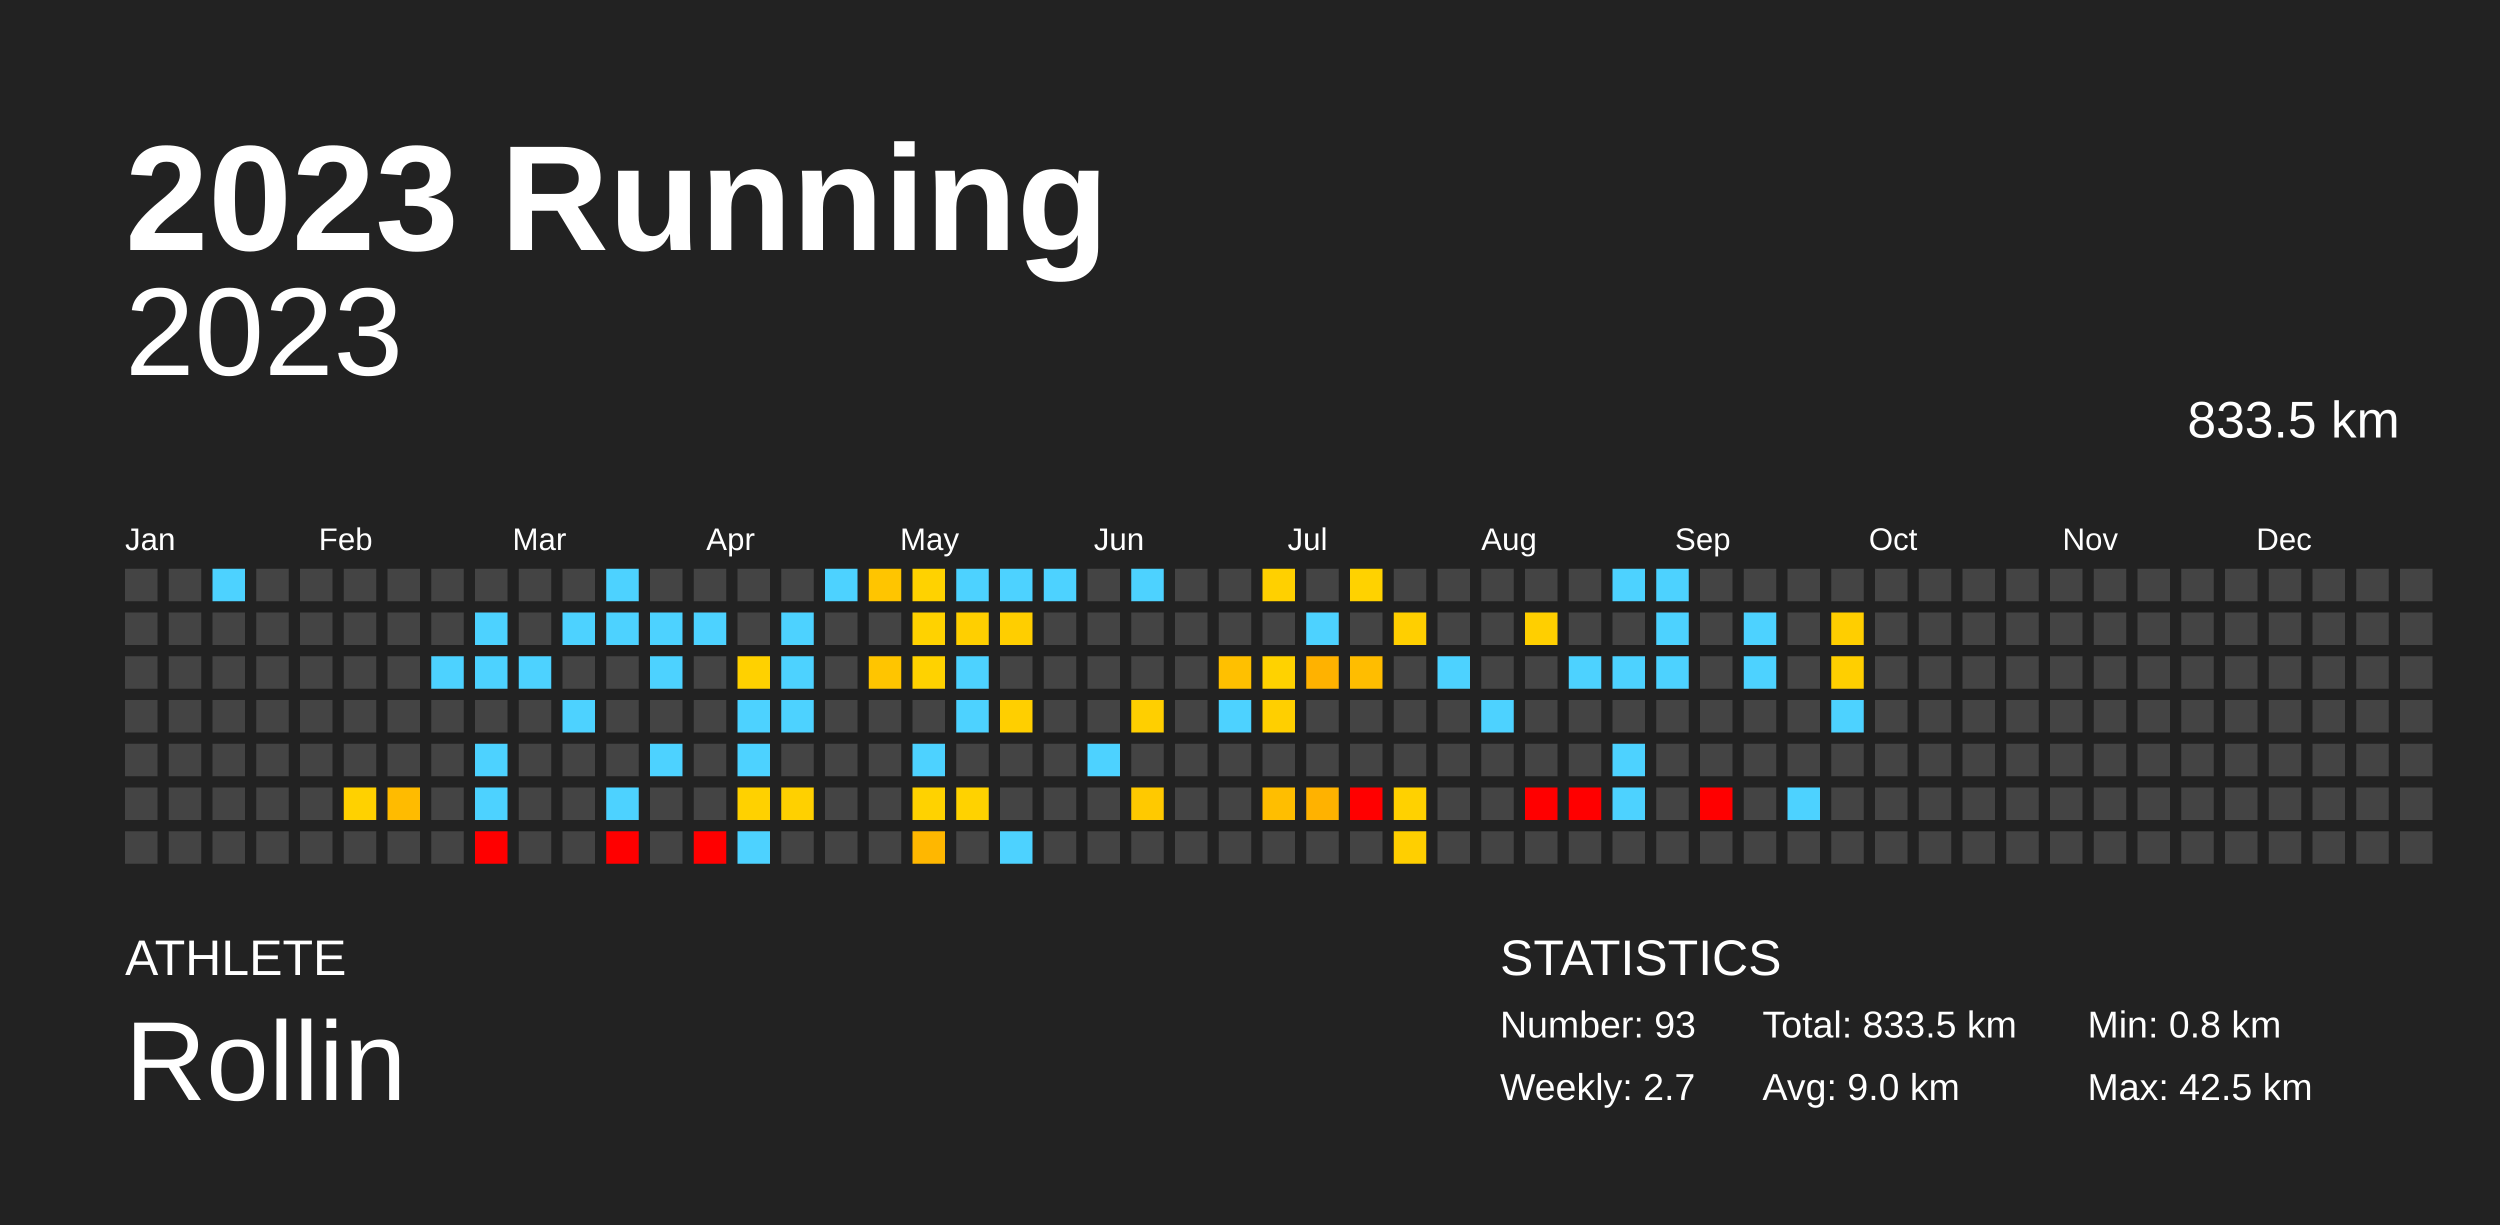
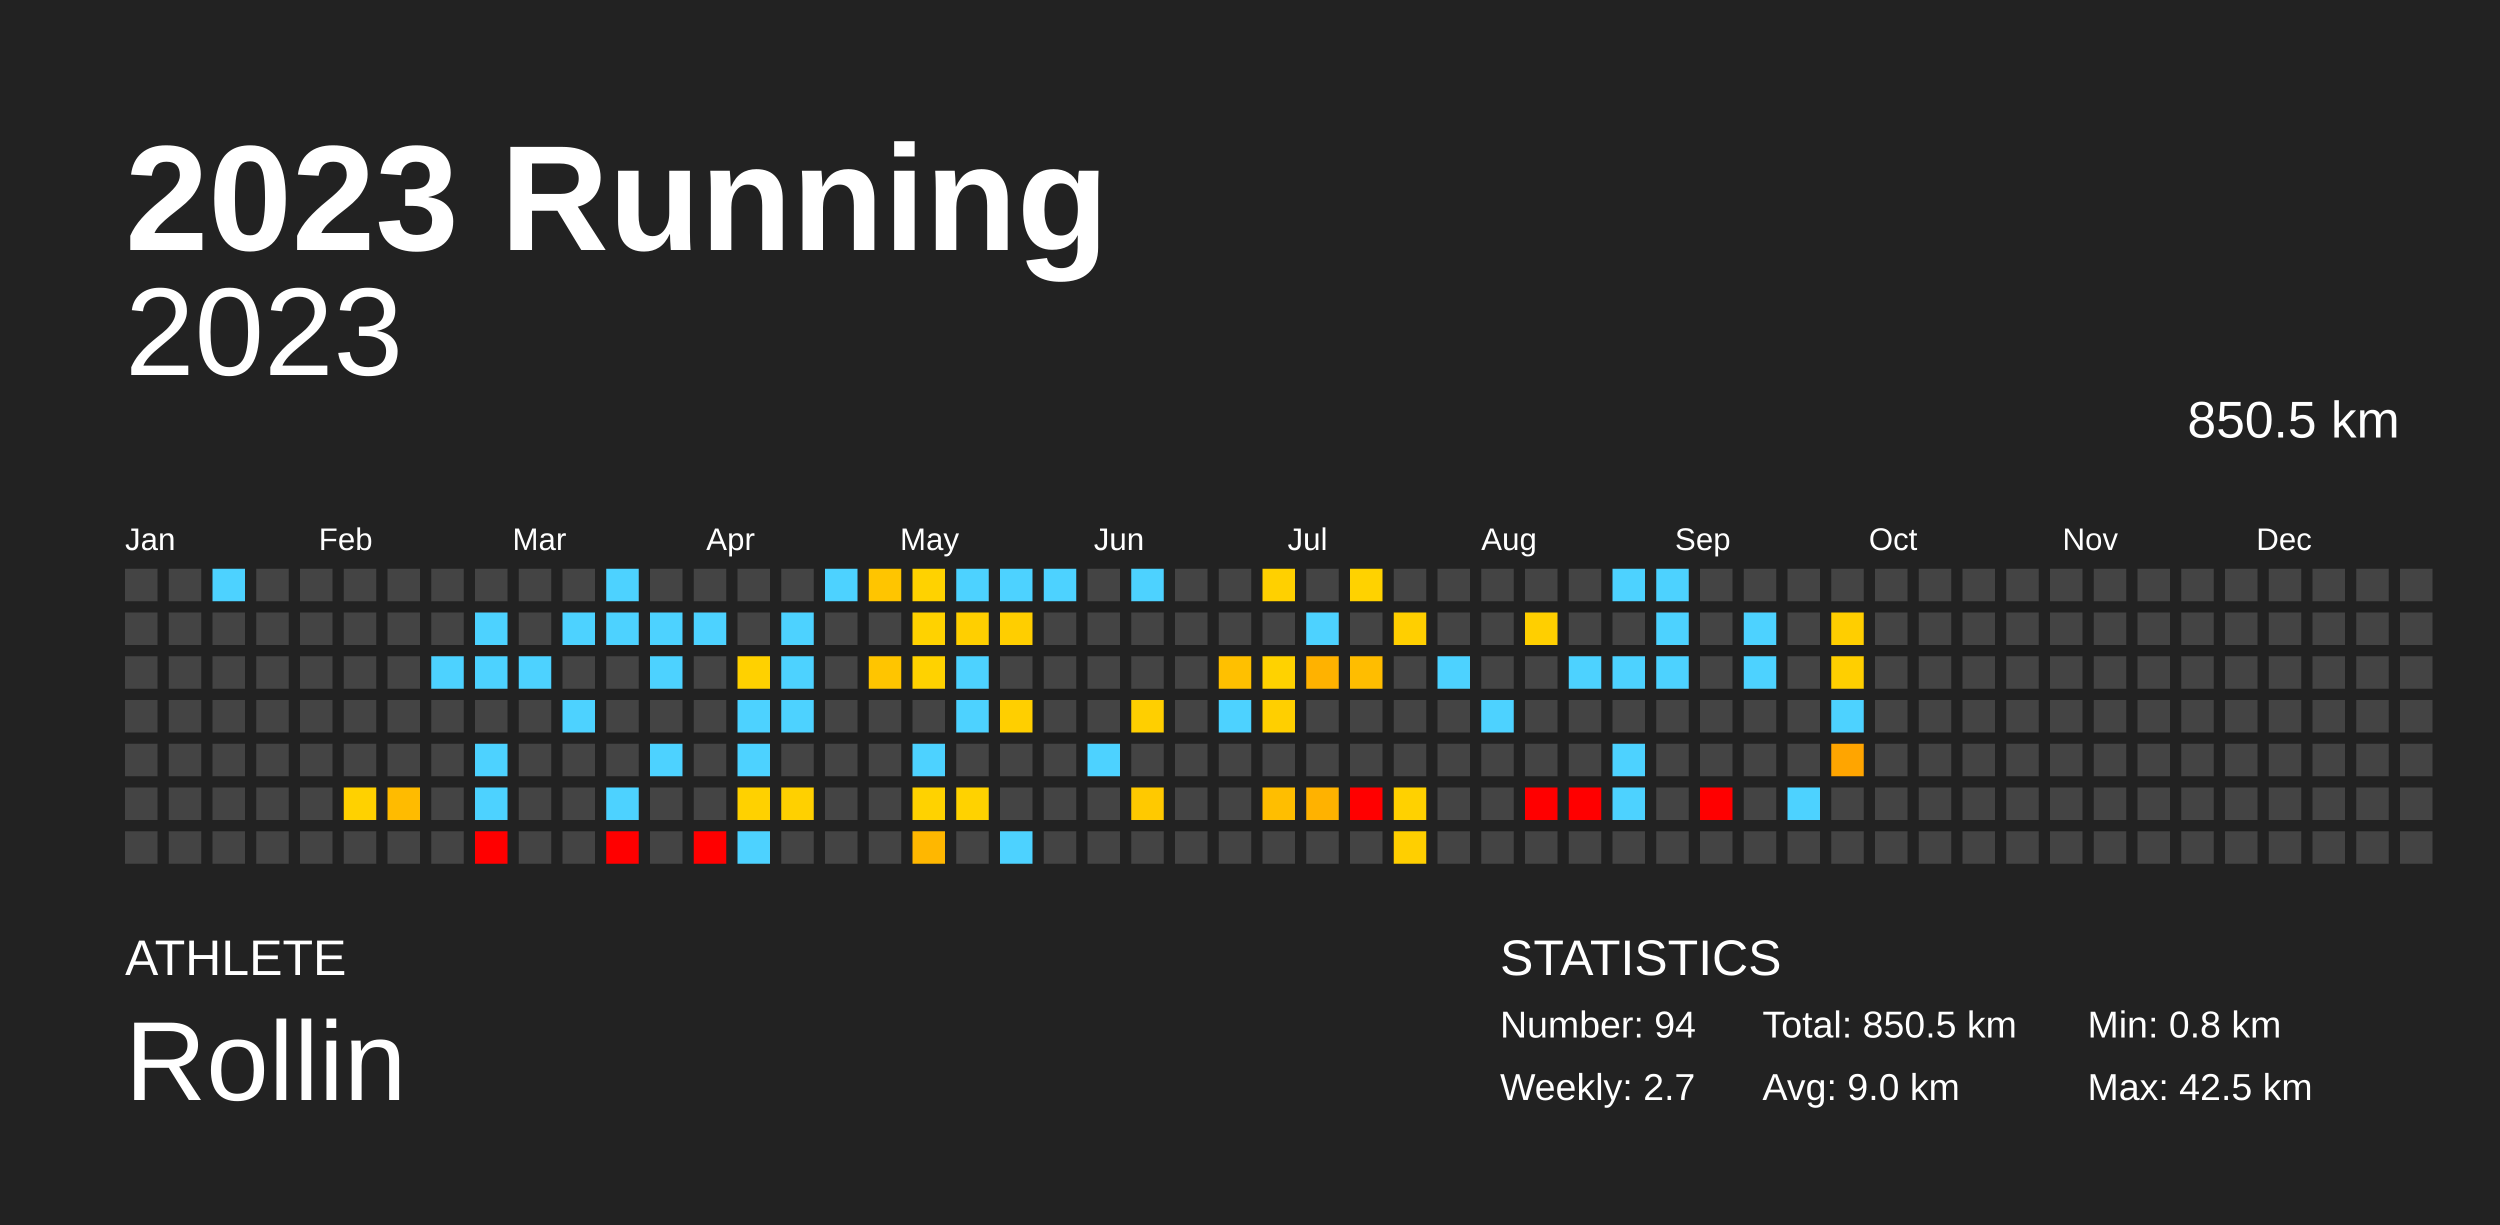
<svg xmlns="http://www.w3.org/2000/svg" baseProfile="full" height="98mm" version="1.1" viewBox="0,0,200,98" width="200mm">
  <defs />
  <rect fill="#222222" height="98" width="200" x="0" y="0" />
  <text fill="#FFFFFF" style="font-size:12px; font-family:Arial; font-weight:bold;" x="10" y="20">2023 Running</text>
  <text fill="#FFFFFF" style="font-size:4px; font-family:Arial" x="10" y="78">ATHLETE</text>
  <text fill="#FFFFFF" style="font-size:9px; font-family:Arial" x="10" y="88">Rollin</text>
  <text fill="#FFFFFF" style="font-size:4px; font-family:Arial" x="120" y="78">STATISTICS</text>
-   <text fill="#FFFFFF" style="font-size:3px; font-family:Arial" x="120" y="83">Number: 93</text>
+   <text fill="#FFFFFF" style="font-size:3px; font-family:Arial" x="120" y="83">Number: 94</text>
  <text fill="#FFFFFF" style="font-size:3px; font-family:Arial" x="120" y="88">Weekly: 2.7</text>
-   <text fill="#FFFFFF" style="font-size:3px; font-family:Arial" x="141" y="83">Total: 833.5 km</text>
+   <text fill="#FFFFFF" style="font-size:3px; font-family:Arial" x="141" y="83">Total: 850.5 km</text>
  <text fill="#FFFFFF" style="font-size:3px; font-family:Arial" x="141" y="88">Avg: 9.0 km</text>
  <text fill="#FFFFFF" style="font-size:3px; font-family:Arial" x="167" y="83">Min: 0.8 km</text>
  <text fill="#FFFFFF" style="font-size:3px; font-family:Arial" x="167" y="88">Max: 42.5 km</text>
  <text alignment-baseline="hanging" fill="#FFFFFF" style="font-size:10.0px; font-family:Arial;" x="10" y="30">2023</text>
-   <text alignment-baseline="hanging" fill="#FFFFFF" style="font-size:4.125px; font-family:Arial;" x="175" y="35">833.5 km</text>
+   <text alignment-baseline="hanging" fill="#FFFFFF" style="font-size:4.125px; font-family:Arial;" x="175" y="35">850.5 km</text>
  <text fill="#FFFFFF" style="font-size:2.5px; font-family:Arial" x="10.0" y="44">Jan</text>
  <text fill="#FFFFFF" style="font-size:2.5px; font-family:Arial" x="25.5" y="44">Feb</text>
  <text fill="#FFFFFF" style="font-size:2.5px; font-family:Arial" x="41.0" y="44">Mar</text>
  <text fill="#FFFFFF" style="font-size:2.5px; font-family:Arial" x="56.5" y="44">Apr</text>
  <text fill="#FFFFFF" style="font-size:2.5px; font-family:Arial" x="72.0" y="44">May</text>
  <text fill="#FFFFFF" style="font-size:2.5px; font-family:Arial" x="87.5" y="44">Jun</text>
  <text fill="#FFFFFF" style="font-size:2.5px; font-family:Arial" x="103.0" y="44">Jul</text>
  <text fill="#FFFFFF" style="font-size:2.5px; font-family:Arial" x="118.5" y="44">Aug</text>
  <text fill="#FFFFFF" style="font-size:2.5px; font-family:Arial" x="134.0" y="44">Sep</text>
  <text fill="#FFFFFF" style="font-size:2.5px; font-family:Arial" x="149.5" y="44">Oct</text>
  <text fill="#FFFFFF" style="font-size:2.5px; font-family:Arial" x="165.0" y="44">Nov</text>
  <text fill="#FFFFFF" style="font-size:2.5px; font-family:Arial" x="180.5" y="44">Dec</text>
  <rect fill="#444444" height="2.6" width="2.6" x="10.0" y="45.5" />
  <rect fill="#444444" height="2.6" width="2.6" x="10.0" y="49.0" />
  <rect fill="#444444" height="2.6" width="2.6" x="10.0" y="52.5" />
  <rect fill="#444444" height="2.6" width="2.6" x="10.0" y="56.0" />
  <rect fill="#444444" height="2.6" width="2.6" x="10.0" y="59.5" />
  <rect fill="#444444" height="2.6" width="2.6" x="10.0" y="63.0" />
  <rect fill="#444444" height="2.6" width="2.6" x="10.0" y="66.5" />
  <rect fill="#444444" height="2.6" width="2.6" x="13.5" y="45.5" />
  <rect fill="#444444" height="2.6" width="2.6" x="13.5" y="49.0" />
  <rect fill="#444444" height="2.6" width="2.6" x="13.5" y="52.5" />
  <rect fill="#444444" height="2.6" width="2.6" x="13.5" y="56.0" />
  <rect fill="#444444" height="2.6" width="2.6" x="13.5" y="59.5" />
  <rect fill="#444444" height="2.6" width="2.6" x="13.5" y="63.0" />
  <rect fill="#444444" height="2.6" width="2.6" x="13.5" y="66.5" />
  <rect fill="#4dd2ff" height="2.6" width="2.6" x="17.0" y="45.5" />
  <rect fill="#444444" height="2.6" width="2.6" x="17.0" y="49.0" />
  <rect fill="#444444" height="2.6" width="2.6" x="17.0" y="52.5" />
  <rect fill="#444444" height="2.6" width="2.6" x="17.0" y="56.0" />
  <rect fill="#444444" height="2.6" width="2.6" x="17.0" y="59.5" />
  <rect fill="#444444" height="2.6" width="2.6" x="17.0" y="63.0" />
  <rect fill="#444444" height="2.6" width="2.6" x="17.0" y="66.5" />
  <rect fill="#444444" height="2.6" width="2.6" x="20.5" y="45.5" />
  <rect fill="#444444" height="2.6" width="2.6" x="20.5" y="49.0" />
  <rect fill="#444444" height="2.6" width="2.6" x="20.5" y="52.5" />
  <rect fill="#444444" height="2.6" width="2.6" x="20.5" y="56.0" />
  <rect fill="#444444" height="2.6" width="2.6" x="20.5" y="59.5" />
  <rect fill="#444444" height="2.6" width="2.6" x="20.5" y="63.0" />
  <rect fill="#444444" height="2.6" width="2.6" x="20.5" y="66.5" />
  <rect fill="#444444" height="2.6" width="2.6" x="24.0" y="45.5" />
  <rect fill="#444444" height="2.6" width="2.6" x="24.0" y="49.0" />
  <rect fill="#444444" height="2.6" width="2.6" x="24.0" y="52.5" />
  <rect fill="#444444" height="2.6" width="2.6" x="24.0" y="56.0" />
  <rect fill="#444444" height="2.6" width="2.6" x="24.0" y="59.5" />
  <rect fill="#444444" height="2.6" width="2.6" x="24.0" y="63.0" />
  <rect fill="#444444" height="2.6" width="2.6" x="24.0" y="66.5" />
  <rect fill="#444444" height="2.6" width="2.6" x="27.5" y="45.5" />
  <rect fill="#444444" height="2.6" width="2.6" x="27.5" y="49.0" />
  <rect fill="#444444" height="2.6" width="2.6" x="27.5" y="52.5" />
  <rect fill="#444444" height="2.6" width="2.6" x="27.5" y="56.0" />
  <rect fill="#444444" height="2.6" width="2.6" x="27.5" y="59.5" />
  <rect fill="#ffd100" height="2.6" width="2.6" x="27.5" y="63.0" />
  <rect fill="#444444" height="2.6" width="2.6" x="27.5" y="66.5" />
  <rect fill="#444444" height="2.6" width="2.6" x="31.0" y="45.5" />
  <rect fill="#444444" height="2.6" width="2.6" x="31.0" y="49.0" />
  <rect fill="#444444" height="2.6" width="2.6" x="31.0" y="52.5" />
  <rect fill="#444444" height="2.6" width="2.6" x="31.0" y="56.0" />
  <rect fill="#444444" height="2.6" width="2.6" x="31.0" y="59.5" />
  <rect fill="#ffbb00" height="2.6" width="2.6" x="31.0" y="63.0" />
  <rect fill="#444444" height="2.6" width="2.6" x="31.0" y="66.5" />
  <rect fill="#444444" height="2.6" width="2.6" x="34.5" y="45.5" />
  <rect fill="#444444" height="2.6" width="2.6" x="34.5" y="49.0" />
  <rect fill="#4dd2ff" height="2.6" width="2.6" x="34.5" y="52.5" />
  <rect fill="#444444" height="2.6" width="2.6" x="34.5" y="56.0" />
  <rect fill="#444444" height="2.6" width="2.6" x="34.5" y="59.5" />
  <rect fill="#444444" height="2.6" width="2.6" x="34.5" y="63.0" />
  <rect fill="#444444" height="2.6" width="2.6" x="34.5" y="66.5" />
  <rect fill="#444444" height="2.6" width="2.6" x="38.0" y="45.5" />
  <rect fill="#4dd2ff" height="2.6" width="2.6" x="38.0" y="49.0" />
  <rect fill="#4dd2ff" height="2.6" width="2.6" x="38.0" y="52.5" />
  <rect fill="#444444" height="2.6" width="2.6" x="38.0" y="56.0" />
  <rect fill="#4dd2ff" height="2.6" width="2.6" x="38.0" y="59.5" />
  <rect fill="#4dd2ff" height="2.6" width="2.6" x="38.0" y="63.0" />
  <rect fill="red" height="2.6" width="2.6" x="38.0" y="66.5" />
  <rect fill="#444444" height="2.6" width="2.6" x="41.5" y="45.5" />
  <rect fill="#444444" height="2.6" width="2.6" x="41.5" y="49.0" />
  <rect fill="#4dd2ff" height="2.6" width="2.6" x="41.5" y="52.5" />
  <rect fill="#444444" height="2.6" width="2.6" x="41.5" y="56.0" />
  <rect fill="#444444" height="2.6" width="2.6" x="41.5" y="59.5" />
  <rect fill="#444444" height="2.6" width="2.6" x="41.5" y="63.0" />
  <rect fill="#444444" height="2.6" width="2.6" x="41.5" y="66.5" />
  <rect fill="#444444" height="2.6" width="2.6" x="45.0" y="45.5" />
  <rect fill="#4dd2ff" height="2.6" width="2.6" x="45.0" y="49.0" />
  <rect fill="#444444" height="2.6" width="2.6" x="45.0" y="52.5" />
  <rect fill="#4dd2ff" height="2.6" width="2.6" x="45.0" y="56.0" />
  <rect fill="#444444" height="2.6" width="2.6" x="45.0" y="59.5" />
  <rect fill="#444444" height="2.6" width="2.6" x="45.0" y="63.0" />
  <rect fill="#444444" height="2.6" width="2.6" x="45.0" y="66.5" />
  <rect fill="#4dd2ff" height="2.6" width="2.6" x="48.5" y="45.5" />
  <rect fill="#4dd2ff" height="2.6" width="2.6" x="48.5" y="49.0" />
  <rect fill="#444444" height="2.6" width="2.6" x="48.5" y="52.5" />
  <rect fill="#444444" height="2.6" width="2.6" x="48.5" y="56.0" />
  <rect fill="#444444" height="2.6" width="2.6" x="48.5" y="59.5" />
  <rect fill="#4dd2ff" height="2.6" width="2.6" x="48.5" y="63.0" />
  <rect fill="red" height="2.6" width="2.6" x="48.5" y="66.5" />
  <rect fill="#444444" height="2.6" width="2.6" x="52.0" y="45.5" />
  <rect fill="#4dd2ff" height="2.6" width="2.6" x="52.0" y="49.0" />
  <rect fill="#4dd2ff" height="2.6" width="2.6" x="52.0" y="52.5" />
  <rect fill="#444444" height="2.6" width="2.6" x="52.0" y="56.0" />
  <rect fill="#4dd2ff" height="2.6" width="2.6" x="52.0" y="59.5" />
  <rect fill="#444444" height="2.6" width="2.6" x="52.0" y="63.0" />
  <rect fill="#444444" height="2.6" width="2.6" x="52.0" y="66.5" />
  <rect fill="#444444" height="2.6" width="2.6" x="55.5" y="45.5" />
  <rect fill="#4dd2ff" height="2.6" width="2.6" x="55.5" y="49.0" />
  <rect fill="#444444" height="2.6" width="2.6" x="55.5" y="52.5" />
  <rect fill="#444444" height="2.6" width="2.6" x="55.5" y="56.0" />
  <rect fill="#444444" height="2.6" width="2.6" x="55.5" y="59.5" />
  <rect fill="#444444" height="2.6" width="2.6" x="55.5" y="63.0" />
  <rect fill="red" height="2.6" width="2.6" x="55.5" y="66.5" />
  <rect fill="#444444" height="2.6" width="2.6" x="59.0" y="45.5" />
  <rect fill="#444444" height="2.6" width="2.6" x="59.0" y="49.0" />
  <rect fill="#ffd100" height="2.6" width="2.6" x="59.0" y="52.5" />
  <rect fill="#4dd2ff" height="2.6" width="2.6" x="59.0" y="56.0" />
  <rect fill="#4dd2ff" height="2.6" width="2.6" x="59.0" y="59.5" />
  <rect fill="#ffd100" height="2.6" width="2.6" x="59.0" y="63.0" />
  <rect fill="#4dd2ff" height="2.6" width="2.6" x="59.0" y="66.5" />
  <rect fill="#444444" height="2.6" width="2.6" x="62.5" y="45.5" />
  <rect fill="#4dd2ff" height="2.6" width="2.6" x="62.5" y="49.0" />
  <rect fill="#4dd2ff" height="2.6" width="2.6" x="62.5" y="52.5" />
  <rect fill="#4dd2ff" height="2.6" width="2.6" x="62.5" y="56.0" />
  <rect fill="#444444" height="2.6" width="2.6" x="62.5" y="59.5" />
  <rect fill="#ffd000" height="2.6" width="2.6" x="62.5" y="63.0" />
  <rect fill="#444444" height="2.6" width="2.6" x="62.5" y="66.5" />
  <rect fill="#4dd2ff" height="2.6" width="2.6" x="66.0" y="45.5" />
  <rect fill="#444444" height="2.6" width="2.6" x="66.0" y="49.0" />
  <rect fill="#444444" height="2.6" width="2.6" x="66.0" y="52.5" />
  <rect fill="#444444" height="2.6" width="2.6" x="66.0" y="56.0" />
  <rect fill="#444444" height="2.6" width="2.6" x="66.0" y="59.5" />
  <rect fill="#444444" height="2.6" width="2.6" x="66.0" y="63.0" />
  <rect fill="#444444" height="2.6" width="2.6" x="66.0" y="66.5" />
  <rect fill="#ffc500" height="2.6" width="2.6" x="69.5" y="45.5" />
  <rect fill="#444444" height="2.6" width="2.6" x="69.5" y="49.0" />
  <rect fill="#ffc500" height="2.6" width="2.6" x="69.5" y="52.5" />
  <rect fill="#444444" height="2.6" width="2.6" x="69.5" y="56.0" />
  <rect fill="#444444" height="2.6" width="2.6" x="69.5" y="59.5" />
  <rect fill="#444444" height="2.6" width="2.6" x="69.5" y="63.0" />
  <rect fill="#444444" height="2.6" width="2.6" x="69.5" y="66.5" />
  <rect fill="#ffd200" height="2.6" width="2.6" x="73.0" y="45.5" />
  <rect fill="#ffd200" height="2.6" width="2.6" x="73.0" y="49.0" />
  <rect fill="#ffd200" height="2.6" width="2.6" x="73.0" y="52.5" />
  <rect fill="#444444" height="2.6" width="2.6" x="73.0" y="56.0" />
  <rect fill="#4dd2ff" height="2.6" width="2.6" x="73.0" y="59.5" />
  <rect fill="#ffd200" height="2.6" width="2.6" x="73.0" y="63.0" />
  <rect fill="#ffb700" height="2.6" width="2.6" x="73.0" y="66.5" />
  <rect fill="#4dd2ff" height="2.6" width="2.6" x="76.5" y="45.5" />
  <rect fill="#ffcf00" height="2.6" width="2.6" x="76.5" y="49.0" />
  <rect fill="#4dd2ff" height="2.6" width="2.6" x="76.5" y="52.5" />
  <rect fill="#4dd2ff" height="2.6" width="2.6" x="76.5" y="56.0" />
  <rect fill="#444444" height="2.6" width="2.6" x="76.5" y="59.5" />
  <rect fill="#ffd200" height="2.6" width="2.6" x="76.5" y="63.0" />
  <rect fill="#444444" height="2.6" width="2.6" x="76.5" y="66.5" />
  <rect fill="#4dd2ff" height="2.6" width="2.6" x="80.0" y="45.5" />
  <rect fill="#ffce00" height="2.6" width="2.6" x="80.0" y="49.0" />
  <rect fill="#444444" height="2.6" width="2.6" x="80.0" y="52.5" />
  <rect fill="#ffcf00" height="2.6" width="2.6" x="80.0" y="56.0" />
  <rect fill="#444444" height="2.6" width="2.6" x="80.0" y="59.5" />
  <rect fill="#444444" height="2.6" width="2.6" x="80.0" y="63.0" />
  <rect fill="#4dd2ff" height="2.6" width="2.6" x="80.0" y="66.5" />
  <rect fill="#4dd2ff" height="2.6" width="2.6" x="83.5" y="45.5" />
  <rect fill="#444444" height="2.6" width="2.6" x="83.5" y="49.0" />
  <rect fill="#444444" height="2.6" width="2.6" x="83.5" y="52.5" />
  <rect fill="#444444" height="2.6" width="2.6" x="83.5" y="56.0" />
  <rect fill="#444444" height="2.6" width="2.6" x="83.5" y="59.5" />
  <rect fill="#444444" height="2.6" width="2.6" x="83.5" y="63.0" />
  <rect fill="#444444" height="2.6" width="2.6" x="83.5" y="66.5" />
  <rect fill="#444444" height="2.6" width="2.6" x="87.0" y="45.5" />
  <rect fill="#444444" height="2.6" width="2.6" x="87.0" y="49.0" />
  <rect fill="#444444" height="2.6" width="2.6" x="87.0" y="52.5" />
  <rect fill="#444444" height="2.6" width="2.6" x="87.0" y="56.0" />
  <rect fill="#4dd2ff" height="2.6" width="2.6" x="87.0" y="59.5" />
  <rect fill="#444444" height="2.6" width="2.6" x="87.0" y="63.0" />
  <rect fill="#444444" height="2.6" width="2.6" x="87.0" y="66.5" />
  <rect fill="#4dd2ff" height="2.6" width="2.6" x="90.5" y="45.5" />
  <rect fill="#444444" height="2.6" width="2.6" x="90.5" y="49.0" />
  <rect fill="#444444" height="2.6" width="2.6" x="90.5" y="52.5" />
  <rect fill="#ffcf00" height="2.6" width="2.6" x="90.5" y="56.0" />
  <rect fill="#444444" height="2.6" width="2.6" x="90.5" y="59.5" />
  <rect fill="#ffc900" height="2.6" width="2.6" x="90.5" y="63.0" />
  <rect fill="#444444" height="2.6" width="2.6" x="90.5" y="66.5" />
  <rect fill="#444444" height="2.6" width="2.6" x="94.0" y="45.5" />
  <rect fill="#444444" height="2.6" width="2.6" x="94.0" y="49.0" />
  <rect fill="#444444" height="2.6" width="2.6" x="94.0" y="52.5" />
  <rect fill="#444444" height="2.6" width="2.6" x="94.0" y="56.0" />
  <rect fill="#444444" height="2.6" width="2.6" x="94.0" y="59.5" />
  <rect fill="#444444" height="2.6" width="2.6" x="94.0" y="63.0" />
  <rect fill="#444444" height="2.6" width="2.6" x="94.0" y="66.5" />
  <rect fill="#444444" height="2.6" width="2.6" x="97.5" y="45.5" />
  <rect fill="#444444" height="2.6" width="2.6" x="97.5" y="49.0" />
  <rect fill="#ffc000" height="2.6" width="2.6" x="97.5" y="52.5" />
  <rect fill="#4dd2ff" height="2.6" width="2.6" x="97.5" y="56.0" />
  <rect fill="#444444" height="2.6" width="2.6" x="97.5" y="59.5" />
  <rect fill="#444444" height="2.6" width="2.6" x="97.5" y="63.0" />
  <rect fill="#444444" height="2.6" width="2.6" x="97.5" y="66.5" />
  <rect fill="#ffd000" height="2.6" width="2.6" x="101.0" y="45.5" />
  <rect fill="#444444" height="2.6" width="2.6" x="101.0" y="49.0" />
  <rect fill="#ffd200" height="2.6" width="2.6" x="101.0" y="52.5" />
  <rect fill="#ffcf00" height="2.6" width="2.6" x="101.0" y="56.0" />
  <rect fill="#444444" height="2.6" width="2.6" x="101.0" y="59.5" />
  <rect fill="#ffbe00" height="2.6" width="2.6" x="101.0" y="63.0" />
  <rect fill="#444444" height="2.6" width="2.6" x="101.0" y="66.5" />
  <rect fill="#444444" height="2.6" width="2.6" x="104.5" y="45.5" />
  <rect fill="#4dd2ff" height="2.6" width="2.6" x="104.5" y="49.0" />
  <rect fill="#ffb200" height="2.6" width="2.6" x="104.5" y="52.5" />
  <rect fill="#444444" height="2.6" width="2.6" x="104.5" y="56.0" />
  <rect fill="#444444" height="2.6" width="2.6" x="104.5" y="59.5" />
  <rect fill="#ffb200" height="2.6" width="2.6" x="104.5" y="63.0" />
  <rect fill="#444444" height="2.6" width="2.6" x="104.5" y="66.5" />
  <rect fill="#ffd200" height="2.6" width="2.6" x="108.0" y="45.5" />
  <rect fill="#444444" height="2.6" width="2.6" x="108.0" y="49.0" />
  <rect fill="#ffbd00" height="2.6" width="2.6" x="108.0" y="52.5" />
  <rect fill="#444444" height="2.6" width="2.6" x="108.0" y="56.0" />
  <rect fill="#444444" height="2.6" width="2.6" x="108.0" y="59.5" />
  <rect fill="red" height="2.6" width="2.6" x="108.0" y="63.0" />
  <rect fill="#444444" height="2.6" width="2.6" x="108.0" y="66.5" />
  <rect fill="#444444" height="2.6" width="2.6" x="111.5" y="45.5" />
  <rect fill="#ffcf00" height="2.6" width="2.6" x="111.5" y="49.0" />
  <rect fill="#444444" height="2.6" width="2.6" x="111.5" y="52.5" />
  <rect fill="#444444" height="2.6" width="2.6" x="111.5" y="56.0" />
  <rect fill="#444444" height="2.6" width="2.6" x="111.5" y="59.5" />
  <rect fill="#ffd100" height="2.6" width="2.6" x="111.5" y="63.0" />
  <rect fill="#ffcf00" height="2.6" width="2.6" x="111.5" y="66.5" />
  <rect fill="#444444" height="2.6" width="2.6" x="115.0" y="45.5" />
  <rect fill="#444444" height="2.6" width="2.6" x="115.0" y="49.0" />
  <rect fill="#4dd2ff" height="2.6" width="2.6" x="115.0" y="52.5" />
  <rect fill="#444444" height="2.6" width="2.6" x="115.0" y="56.0" />
  <rect fill="#444444" height="2.6" width="2.6" x="115.0" y="59.5" />
  <rect fill="#444444" height="2.6" width="2.6" x="115.0" y="63.0" />
  <rect fill="#444444" height="2.6" width="2.6" x="115.0" y="66.5" />
  <rect fill="#444444" height="2.6" width="2.6" x="118.5" y="45.5" />
  <rect fill="#444444" height="2.6" width="2.6" x="118.5" y="49.0" />
  <rect fill="#444444" height="2.6" width="2.6" x="118.5" y="52.5" />
  <rect fill="#4dd2ff" height="2.6" width="2.6" x="118.5" y="56.0" />
  <rect fill="#444444" height="2.6" width="2.6" x="118.5" y="59.5" />
  <rect fill="#444444" height="2.6" width="2.6" x="118.5" y="63.0" />
  <rect fill="#444444" height="2.6" width="2.6" x="118.5" y="66.5" />
  <rect fill="#444444" height="2.6" width="2.6" x="122.0" y="45.5" />
  <rect fill="#ffcf00" height="2.6" width="2.6" x="122.0" y="49.0" />
  <rect fill="#444444" height="2.6" width="2.6" x="122.0" y="52.5" />
  <rect fill="#444444" height="2.6" width="2.6" x="122.0" y="56.0" />
  <rect fill="#444444" height="2.6" width="2.6" x="122.0" y="59.5" />
  <rect fill="red" height="2.6" width="2.6" x="122.0" y="63.0" />
  <rect fill="#444444" height="2.6" width="2.6" x="122.0" y="66.5" />
  <rect fill="#444444" height="2.6" width="2.6" x="125.5" y="45.5" />
  <rect fill="#444444" height="2.6" width="2.6" x="125.5" y="49.0" />
  <rect fill="#4dd2ff" height="2.6" width="2.6" x="125.5" y="52.5" />
  <rect fill="#444444" height="2.6" width="2.6" x="125.5" y="56.0" />
  <rect fill="#444444" height="2.6" width="2.6" x="125.5" y="59.5" />
  <rect fill="red" height="2.6" width="2.6" x="125.5" y="63.0" />
  <rect fill="#444444" height="2.6" width="2.6" x="125.5" y="66.5" />
  <rect fill="#4dd2ff" height="2.6" width="2.6" x="129.0" y="45.5" />
  <rect fill="#444444" height="2.6" width="2.6" x="129.0" y="49.0" />
  <rect fill="#4dd2ff" height="2.6" width="2.6" x="129.0" y="52.5" />
  <rect fill="#444444" height="2.6" width="2.6" x="129.0" y="56.0" />
  <rect fill="#4dd2ff" height="2.6" width="2.6" x="129.0" y="59.5" />
  <rect fill="#4dd2ff" height="2.6" width="2.6" x="129.0" y="63.0" />
  <rect fill="#444444" height="2.6" width="2.6" x="129.0" y="66.5" />
  <rect fill="#4dd2ff" height="2.6" width="2.6" x="132.5" y="45.5" />
  <rect fill="#4dd2ff" height="2.6" width="2.6" x="132.5" y="49.0" />
  <rect fill="#4dd2ff" height="2.6" width="2.6" x="132.5" y="52.5" />
  <rect fill="#444444" height="2.6" width="2.6" x="132.5" y="56.0" />
  <rect fill="#444444" height="2.6" width="2.6" x="132.5" y="59.5" />
  <rect fill="#444444" height="2.6" width="2.6" x="132.5" y="63.0" />
  <rect fill="#444444" height="2.6" width="2.6" x="132.5" y="66.5" />
  <rect fill="#444444" height="2.6" width="2.6" x="136.0" y="45.5" />
  <rect fill="#444444" height="2.6" width="2.6" x="136.0" y="49.0" />
  <rect fill="#444444" height="2.6" width="2.6" x="136.0" y="52.5" />
  <rect fill="#444444" height="2.6" width="2.6" x="136.0" y="56.0" />
  <rect fill="#444444" height="2.6" width="2.6" x="136.0" y="59.5" />
  <rect fill="red" height="2.6" width="2.6" x="136.0" y="63.0" />
  <rect fill="#444444" height="2.6" width="2.6" x="136.0" y="66.5" />
  <rect fill="#444444" height="2.6" width="2.6" x="139.5" y="45.5" />
  <rect fill="#4dd2ff" height="2.6" width="2.6" x="139.5" y="49.0" />
  <rect fill="#4dd2ff" height="2.6" width="2.6" x="139.5" y="52.5" />
  <rect fill="#444444" height="2.6" width="2.6" x="139.5" y="56.0" />
  <rect fill="#444444" height="2.6" width="2.6" x="139.5" y="59.5" />
  <rect fill="#444444" height="2.6" width="2.6" x="139.5" y="63.0" />
  <rect fill="#444444" height="2.6" width="2.6" x="139.5" y="66.5" />
  <rect fill="#444444" height="2.6" width="2.6" x="143.0" y="45.5" />
  <rect fill="#444444" height="2.6" width="2.6" x="143.0" y="49.0" />
  <rect fill="#444444" height="2.6" width="2.6" x="143.0" y="52.5" />
  <rect fill="#444444" height="2.6" width="2.6" x="143.0" y="56.0" />
  <rect fill="#444444" height="2.6" width="2.6" x="143.0" y="59.5" />
  <rect fill="#4dd2ff" height="2.6" width="2.6" x="143.0" y="63.0" />
  <rect fill="#444444" height="2.6" width="2.6" x="143.0" y="66.5" />
  <rect fill="#444444" height="2.6" width="2.6" x="146.5" y="45.5" />
  <rect fill="#ffce00" height="2.6" width="2.6" x="146.5" y="49.0" />
  <rect fill="#ffcf00" height="2.6" width="2.6" x="146.5" y="52.5" />
  <rect fill="#4dd2ff" height="2.6" width="2.6" x="146.5" y="56.0" />
-   <rect fill="#444444" height="2.6" width="2.6" x="146.5" y="59.5" />
+   <rect fill="#ffa500" height="2.6" width="2.6" x="146.5" y="59.5" />
  <rect fill="#444444" height="2.6" width="2.6" x="146.5" y="63.0" />
  <rect fill="#444444" height="2.6" width="2.6" x="146.5" y="66.5" />
  <rect fill="#444444" height="2.6" width="2.6" x="150.0" y="45.5" />
  <rect fill="#444444" height="2.6" width="2.6" x="150.0" y="49.0" />
  <rect fill="#444444" height="2.6" width="2.6" x="150.0" y="52.5" />
  <rect fill="#444444" height="2.6" width="2.6" x="150.0" y="56.0" />
  <rect fill="#444444" height="2.6" width="2.6" x="150.0" y="59.5" />
  <rect fill="#444444" height="2.6" width="2.6" x="150.0" y="63.0" />
  <rect fill="#444444" height="2.6" width="2.6" x="150.0" y="66.5" />
  <rect fill="#444444" height="2.6" width="2.6" x="153.5" y="45.5" />
  <rect fill="#444444" height="2.6" width="2.6" x="153.5" y="49.0" />
  <rect fill="#444444" height="2.6" width="2.6" x="153.5" y="52.5" />
  <rect fill="#444444" height="2.6" width="2.6" x="153.5" y="56.0" />
  <rect fill="#444444" height="2.6" width="2.6" x="153.5" y="59.5" />
  <rect fill="#444444" height="2.6" width="2.6" x="153.5" y="63.0" />
  <rect fill="#444444" height="2.6" width="2.6" x="153.5" y="66.5" />
  <rect fill="#444444" height="2.6" width="2.6" x="157.0" y="45.5" />
  <rect fill="#444444" height="2.6" width="2.6" x="157.0" y="49.0" />
  <rect fill="#444444" height="2.6" width="2.6" x="157.0" y="52.5" />
  <rect fill="#444444" height="2.6" width="2.6" x="157.0" y="56.0" />
  <rect fill="#444444" height="2.6" width="2.6" x="157.0" y="59.5" />
  <rect fill="#444444" height="2.6" width="2.6" x="157.0" y="63.0" />
  <rect fill="#444444" height="2.6" width="2.6" x="157.0" y="66.5" />
  <rect fill="#444444" height="2.6" width="2.6" x="160.5" y="45.5" />
  <rect fill="#444444" height="2.6" width="2.6" x="160.5" y="49.0" />
  <rect fill="#444444" height="2.6" width="2.6" x="160.5" y="52.5" />
  <rect fill="#444444" height="2.6" width="2.6" x="160.5" y="56.0" />
  <rect fill="#444444" height="2.6" width="2.6" x="160.5" y="59.5" />
  <rect fill="#444444" height="2.6" width="2.6" x="160.5" y="63.0" />
  <rect fill="#444444" height="2.6" width="2.6" x="160.5" y="66.5" />
  <rect fill="#444444" height="2.6" width="2.6" x="164.0" y="45.5" />
  <rect fill="#444444" height="2.6" width="2.6" x="164.0" y="49.0" />
  <rect fill="#444444" height="2.6" width="2.6" x="164.0" y="52.5" />
  <rect fill="#444444" height="2.6" width="2.6" x="164.0" y="56.0" />
  <rect fill="#444444" height="2.6" width="2.6" x="164.0" y="59.5" />
  <rect fill="#444444" height="2.6" width="2.6" x="164.0" y="63.0" />
  <rect fill="#444444" height="2.6" width="2.6" x="164.0" y="66.5" />
  <rect fill="#444444" height="2.6" width="2.6" x="167.5" y="45.5" />
  <rect fill="#444444" height="2.6" width="2.6" x="167.5" y="49.0" />
  <rect fill="#444444" height="2.6" width="2.6" x="167.5" y="52.5" />
  <rect fill="#444444" height="2.6" width="2.6" x="167.5" y="56.0" />
  <rect fill="#444444" height="2.6" width="2.6" x="167.5" y="59.5" />
  <rect fill="#444444" height="2.6" width="2.6" x="167.5" y="63.0" />
  <rect fill="#444444" height="2.6" width="2.6" x="167.5" y="66.5" />
  <rect fill="#444444" height="2.6" width="2.6" x="171.0" y="45.5" />
  <rect fill="#444444" height="2.6" width="2.6" x="171.0" y="49.0" />
  <rect fill="#444444" height="2.6" width="2.6" x="171.0" y="52.5" />
  <rect fill="#444444" height="2.6" width="2.6" x="171.0" y="56.0" />
  <rect fill="#444444" height="2.6" width="2.6" x="171.0" y="59.5" />
  <rect fill="#444444" height="2.6" width="2.6" x="171.0" y="63.0" />
  <rect fill="#444444" height="2.6" width="2.6" x="171.0" y="66.5" />
  <rect fill="#444444" height="2.6" width="2.6" x="174.5" y="45.5" />
  <rect fill="#444444" height="2.6" width="2.6" x="174.5" y="49.0" />
  <rect fill="#444444" height="2.6" width="2.6" x="174.5" y="52.5" />
  <rect fill="#444444" height="2.6" width="2.6" x="174.5" y="56.0" />
  <rect fill="#444444" height="2.6" width="2.6" x="174.5" y="59.5" />
  <rect fill="#444444" height="2.6" width="2.6" x="174.5" y="63.0" />
  <rect fill="#444444" height="2.6" width="2.6" x="174.5" y="66.5" />
  <rect fill="#444444" height="2.6" width="2.6" x="178.0" y="45.5" />
  <rect fill="#444444" height="2.6" width="2.6" x="178.0" y="49.0" />
  <rect fill="#444444" height="2.6" width="2.6" x="178.0" y="52.5" />
  <rect fill="#444444" height="2.6" width="2.6" x="178.0" y="56.0" />
  <rect fill="#444444" height="2.6" width="2.6" x="178.0" y="59.5" />
  <rect fill="#444444" height="2.6" width="2.6" x="178.0" y="63.0" />
  <rect fill="#444444" height="2.6" width="2.6" x="178.0" y="66.5" />
  <rect fill="#444444" height="2.6" width="2.6" x="181.5" y="45.5" />
  <rect fill="#444444" height="2.6" width="2.6" x="181.5" y="49.0" />
  <rect fill="#444444" height="2.6" width="2.6" x="181.5" y="52.5" />
  <rect fill="#444444" height="2.6" width="2.6" x="181.5" y="56.0" />
  <rect fill="#444444" height="2.6" width="2.6" x="181.5" y="59.5" />
  <rect fill="#444444" height="2.6" width="2.6" x="181.5" y="63.0" />
  <rect fill="#444444" height="2.6" width="2.6" x="181.5" y="66.5" />
  <rect fill="#444444" height="2.6" width="2.6" x="185.0" y="45.5" />
  <rect fill="#444444" height="2.6" width="2.6" x="185.0" y="49.0" />
  <rect fill="#444444" height="2.6" width="2.6" x="185.0" y="52.5" />
  <rect fill="#444444" height="2.6" width="2.6" x="185.0" y="56.0" />
  <rect fill="#444444" height="2.6" width="2.6" x="185.0" y="59.5" />
  <rect fill="#444444" height="2.6" width="2.6" x="185.0" y="63.0" />
  <rect fill="#444444" height="2.6" width="2.6" x="185.0" y="66.5" />
  <rect fill="#444444" height="2.6" width="2.6" x="188.5" y="45.5" />
  <rect fill="#444444" height="2.6" width="2.6" x="188.5" y="49.0" />
  <rect fill="#444444" height="2.6" width="2.6" x="188.5" y="52.5" />
  <rect fill="#444444" height="2.6" width="2.6" x="188.5" y="56.0" />
  <rect fill="#444444" height="2.6" width="2.6" x="188.5" y="59.5" />
  <rect fill="#444444" height="2.6" width="2.6" x="188.5" y="63.0" />
  <rect fill="#444444" height="2.6" width="2.6" x="188.5" y="66.5" />
  <rect fill="#444444" height="2.6" width="2.6" x="192.0" y="45.5" />
  <rect fill="#444444" height="2.6" width="2.6" x="192.0" y="49.0" />
  <rect fill="#444444" height="2.6" width="2.6" x="192.0" y="52.5" />
  <rect fill="#444444" height="2.6" width="2.6" x="192.0" y="56.0" />
  <rect fill="#444444" height="2.6" width="2.6" x="192.0" y="59.5" />
  <rect fill="#444444" height="2.6" width="2.6" x="192.0" y="63.0" />
  <rect fill="#444444" height="2.6" width="2.6" x="192.0" y="66.5" />
</svg>
